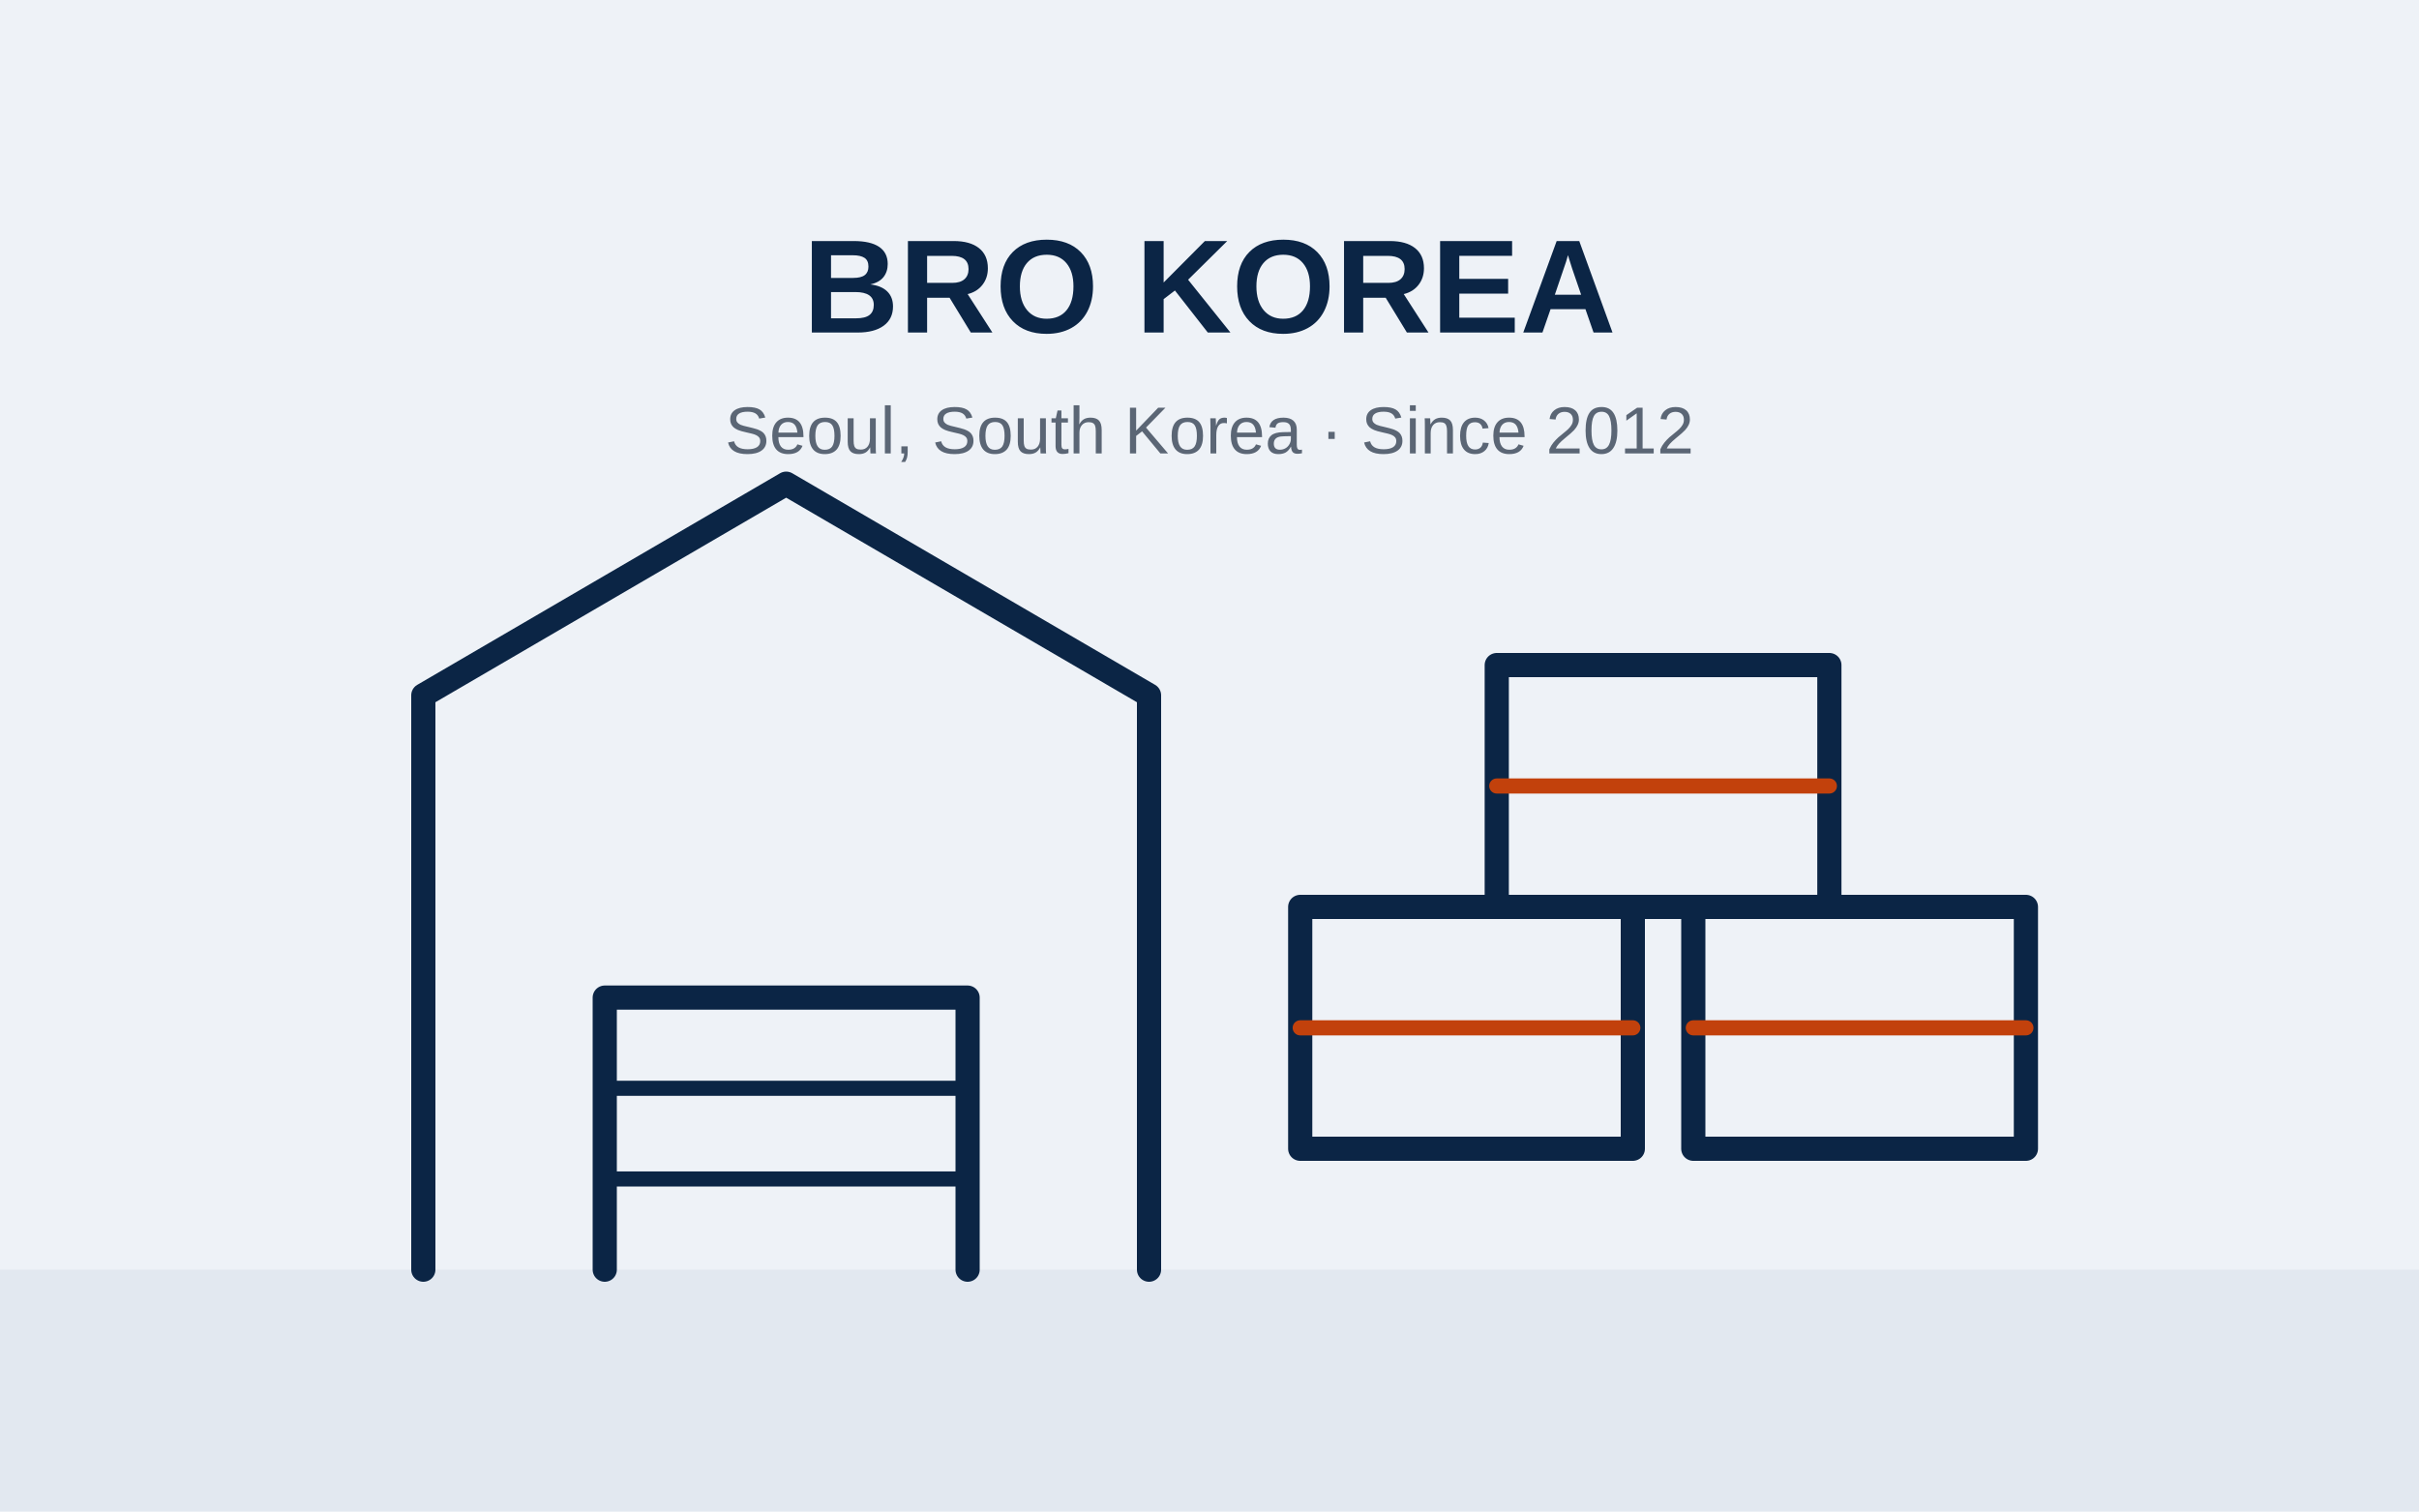
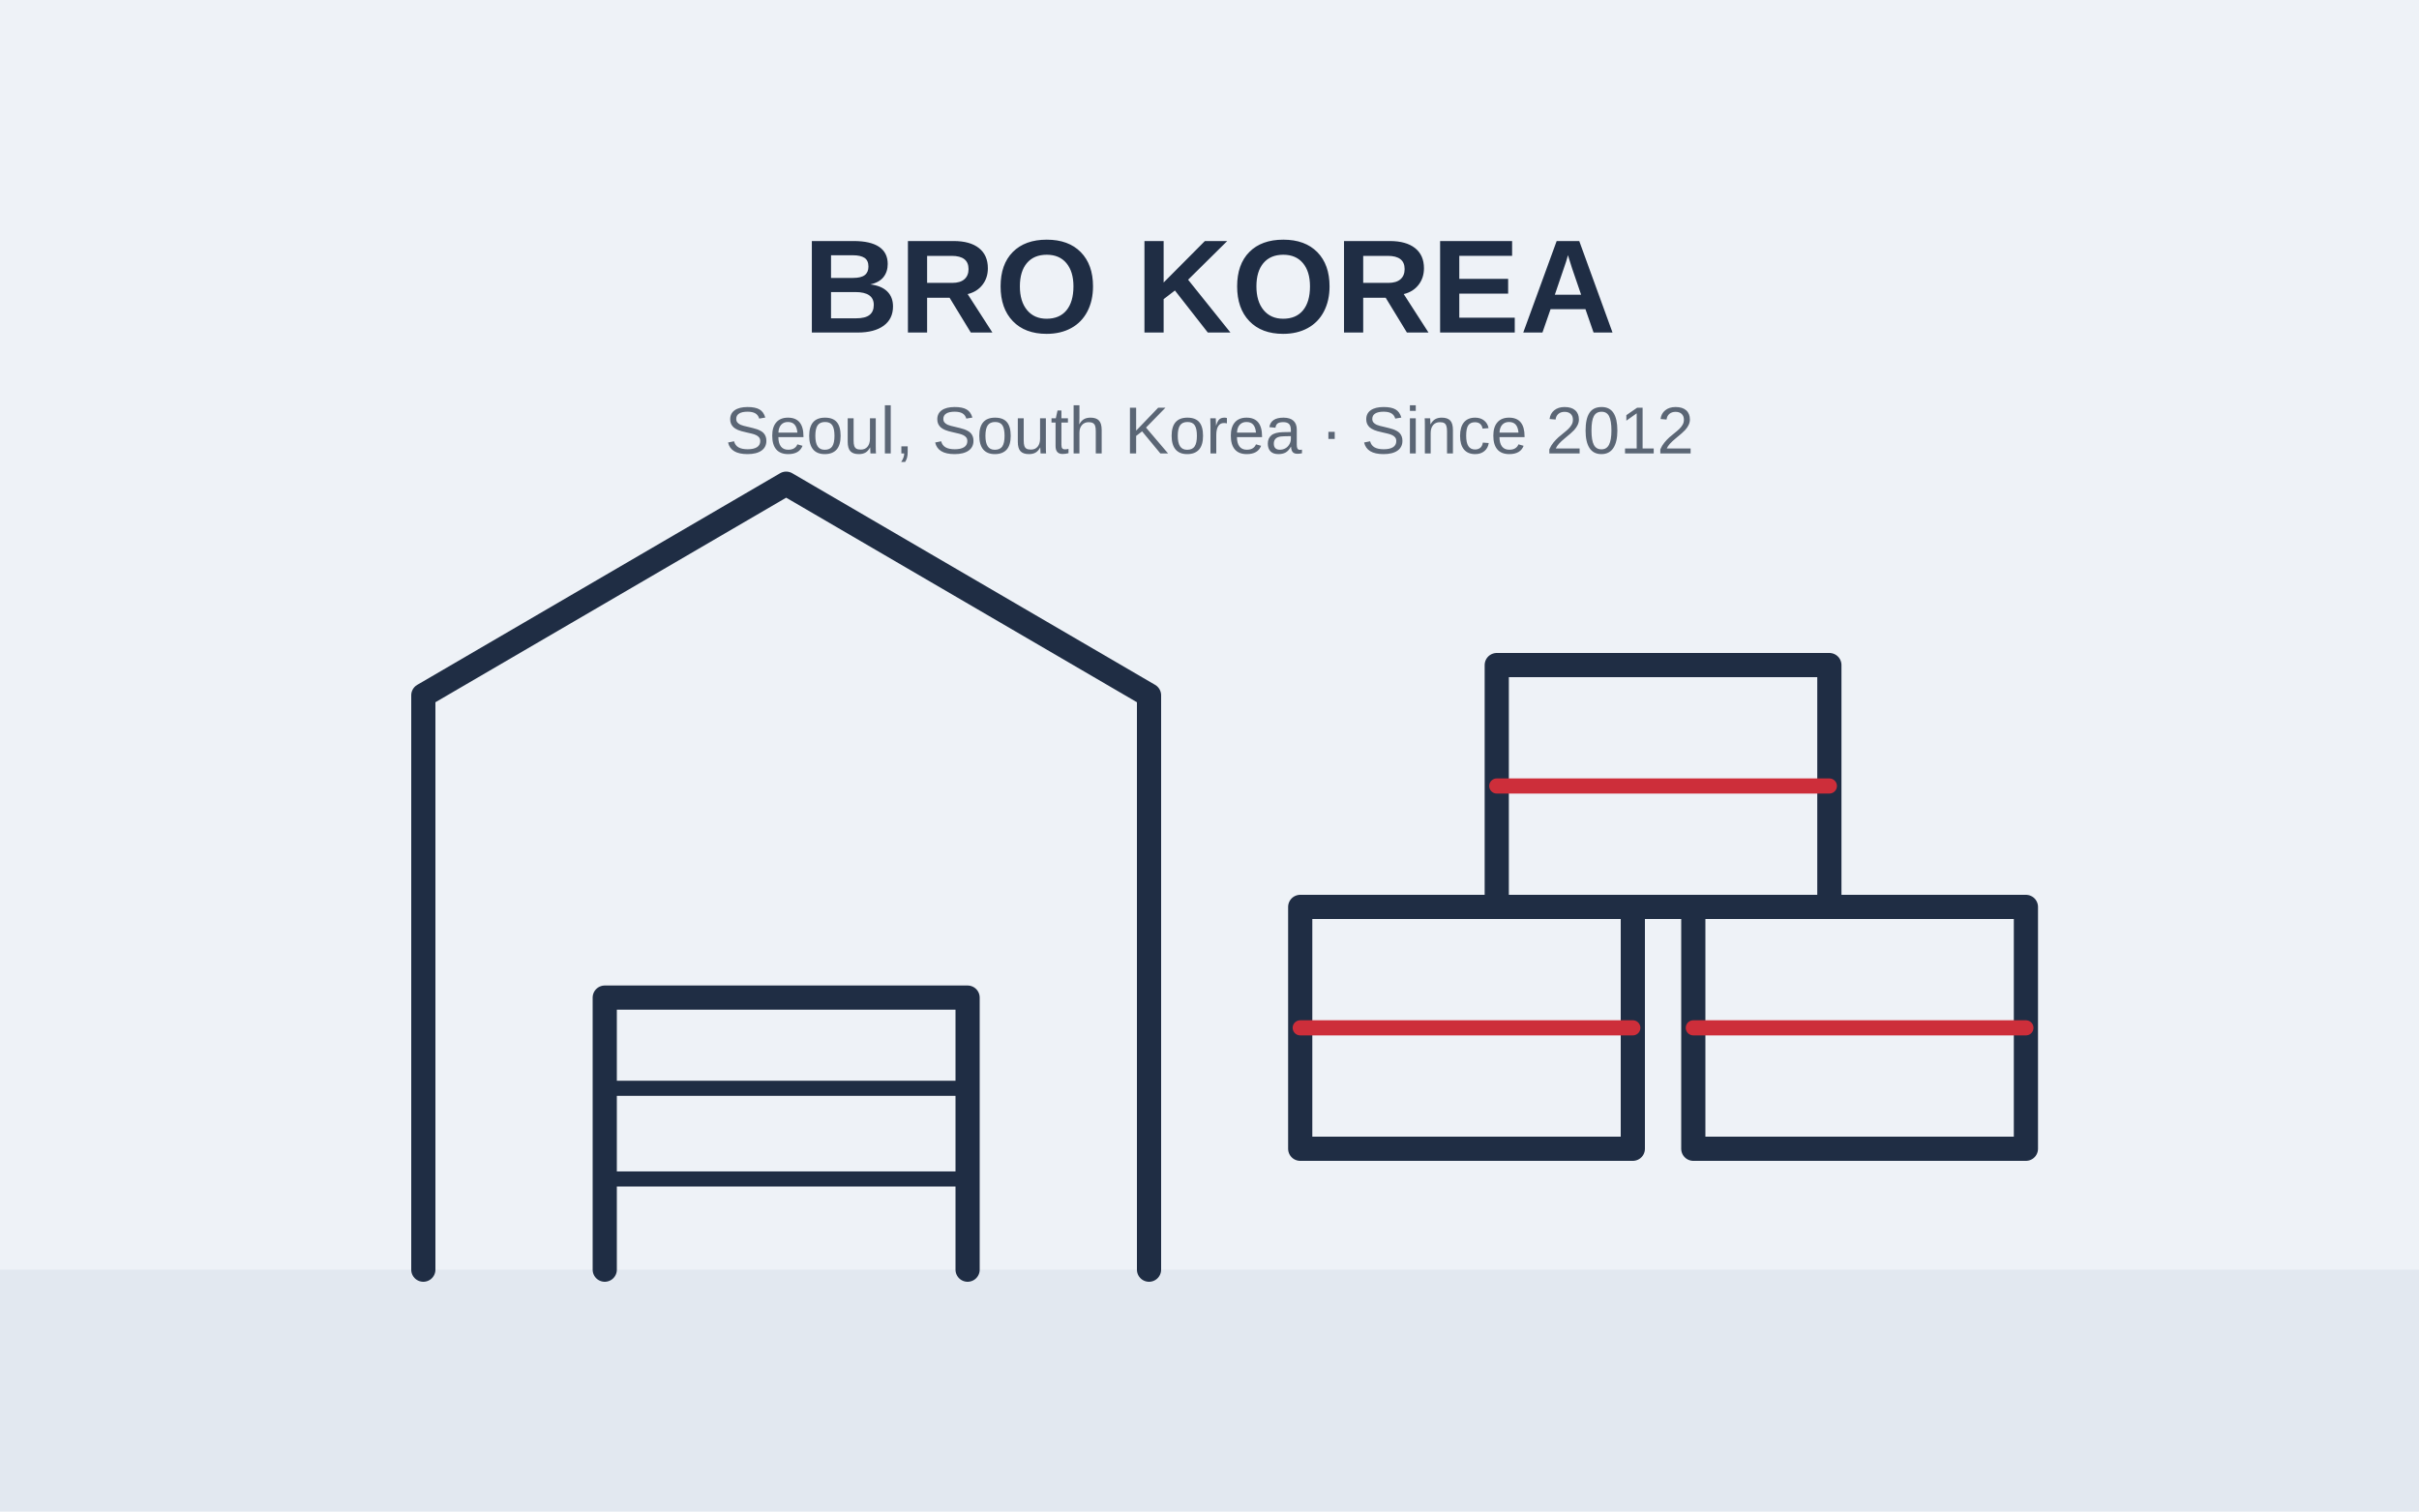
<svg xmlns="http://www.w3.org/2000/svg" viewBox="0 0 800 500" width="800" height="500" role="img" aria-label="BRO KOREA">
  <rect width="800" height="500" fill="#eef2f7" />
  <path d="M0 420h800v80H0z" fill="#e2e8f0" />
-   <g fill="none" stroke="#0b2545" stroke-width="8" stroke-linejoin="round" stroke-linecap="round">
+   <g fill="none" stroke="#1F2D44" stroke-width="8" stroke-linejoin="round" stroke-linecap="round">
    <path d="M140 420V230l120-70 120 70v190" />
    <path d="M200 420v-90h120v90" />
    <path d="M200 360h120M200 390h120" stroke-width="5" />
    <rect x="430" y="300" width="110" height="80" />
    <rect x="560" y="300" width="110" height="80" />
    <rect x="495" y="220" width="110" height="80" />
-     <path d="M430 340h110M560 340h110M495 260h110" stroke-width="5" stroke="#c2410c" />
+     <path d="M430 340h110M560 340h110M495 260h110" stroke-width="5" stroke="#CD2E3A" />
  </g>
-   <text x="400" y="110" text-anchor="middle" font-family="Arial,Helvetica,sans-serif" font-size="44" font-weight="700" fill="#0b2545">BRO KOREA</text>
+   <text x="400" y="110" text-anchor="middle" font-family="Arial,Helvetica,sans-serif" font-size="44" font-weight="700" fill="#1F2D44">BRO KOREA</text>
  <text x="400" y="150" text-anchor="middle" font-family="Arial,Helvetica,sans-serif" font-size="22" fill="#5b6675">Seoul, South Korea · Since 2012</text>
</svg>
